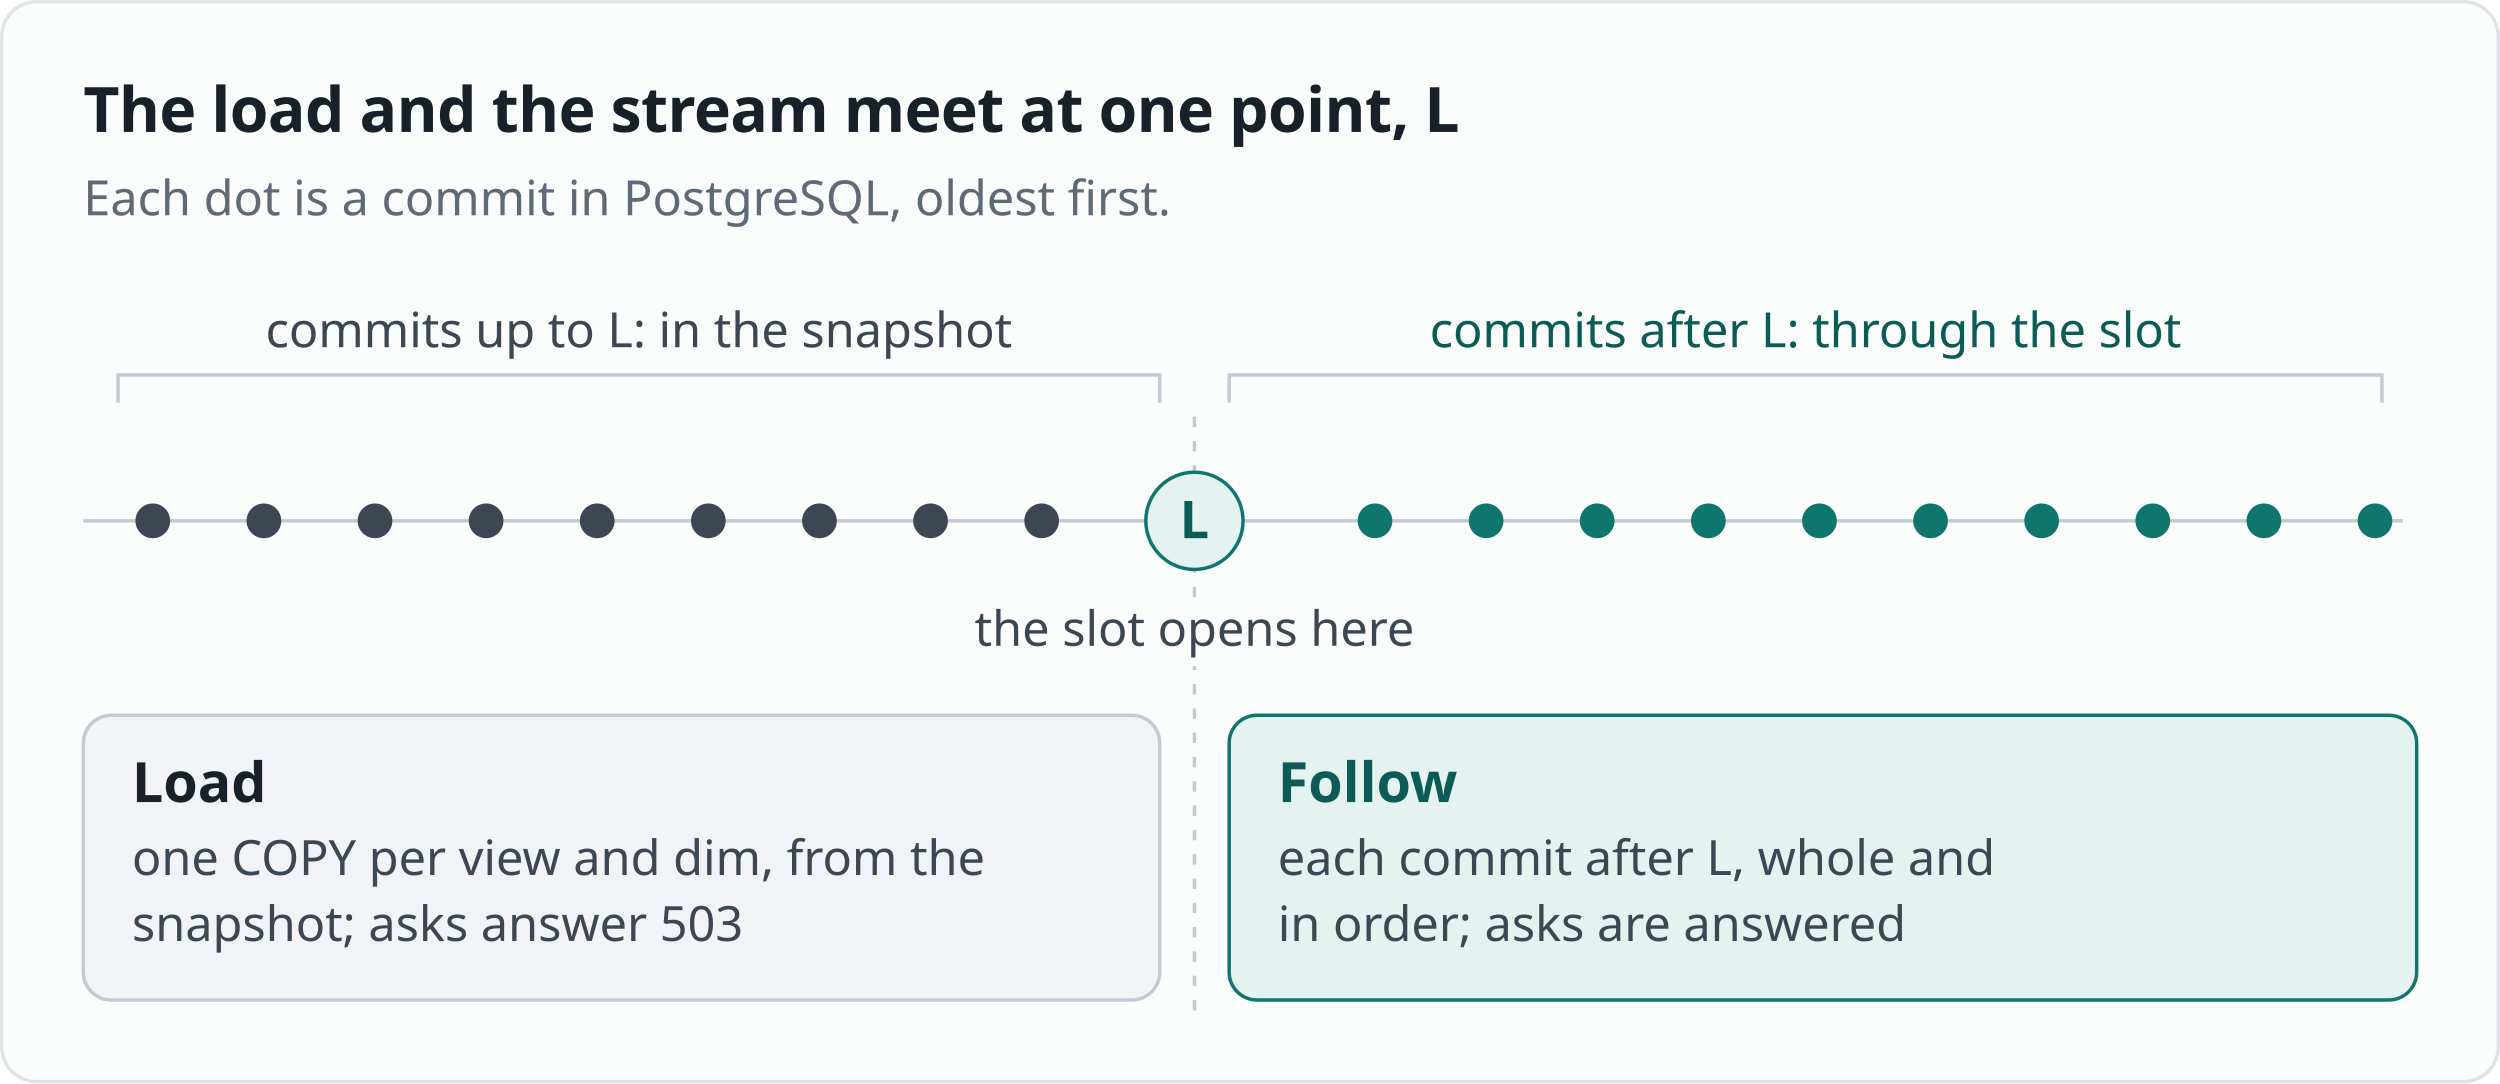
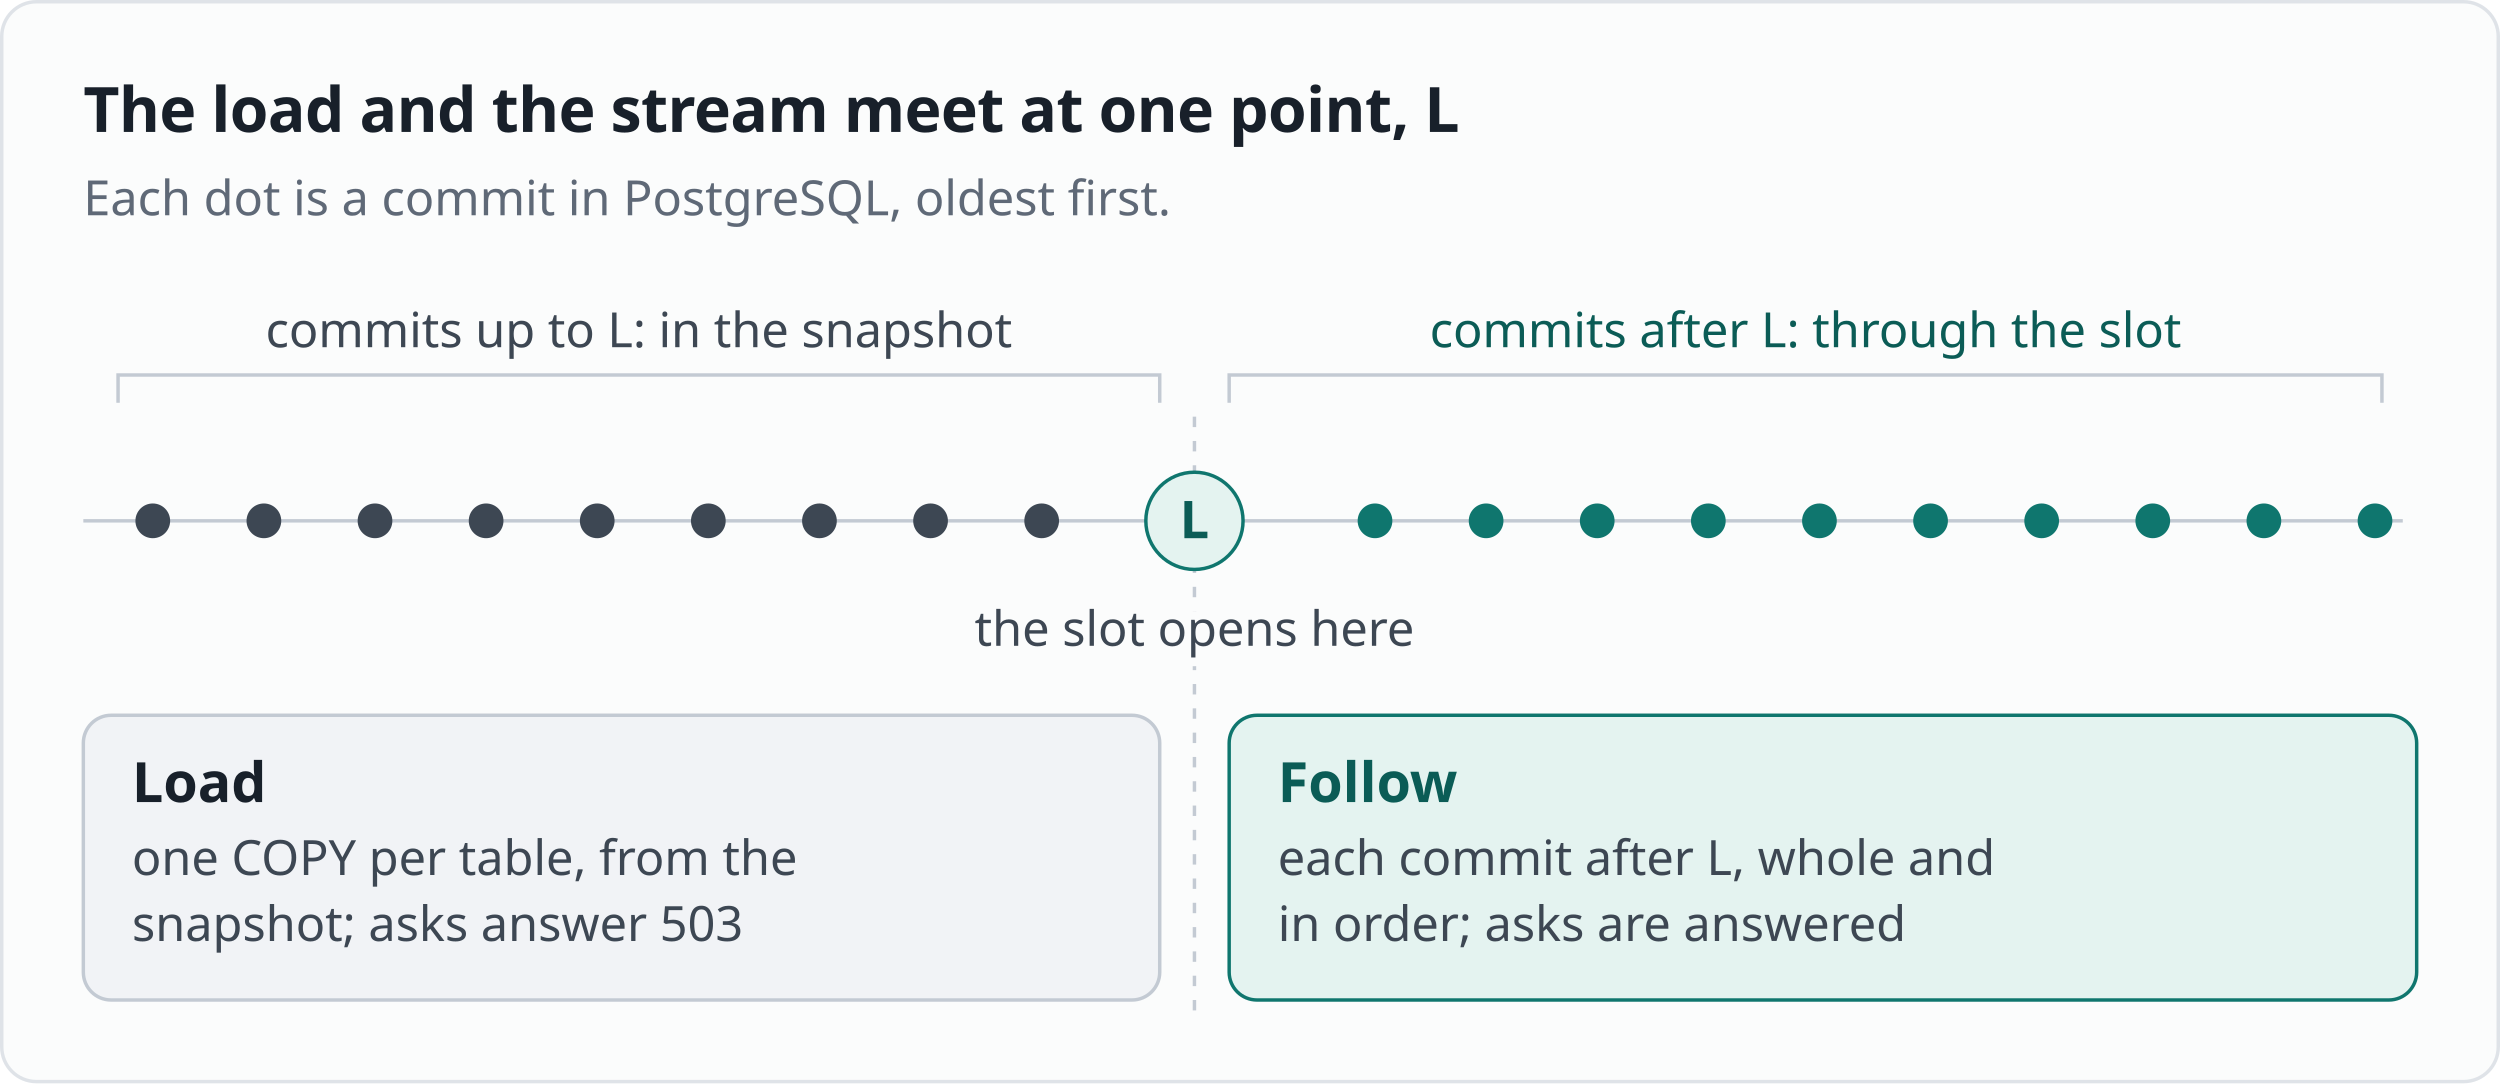
<svg xmlns="http://www.w3.org/2000/svg" width="720" height="312" viewBox="0 0 720 312" role="img" aria-labelledby="t d">
  <style>
  text{font-family:-apple-system, BlinkMacSystemFont, "Segoe UI", "Noto Sans", Helvetica, Arial, sans-serif;font-size:15px}
  .mono{font-family:ui-monospace, SFMono-Regular, "SF Mono", Menlo, Consolas, "Liberation Mono", monospace;font-size:14px}
  .title{font-size:18px;font-weight:600;letter-spacing:-0.01em}
  .sub{font-size:15px}
  .h{font-size:16px;font-weight:600}
  .b{font-weight:600}
  .s{font-size:14px}
  .lbl{font-size:13px;font-weight:600;letter-spacing:0.08em}
  .num{font-variant-numeric:tabular-nums}
  .it{font-style:italic}
  .halo{stroke-width:5px;stroke-linejoin:round;paint-order:stroke}
  .canvas,.box,.box2,.frame,.accbox,.errbox,.planbox{stroke-width:1px}
  .planbox{stroke-dasharray:5 4}
  .frame{stroke-dasharray:none}
  .rule,.life{stroke-width:1px;fill:none}
  .life{stroke-dasharray:3 4}
  .a,.a-acc,.a-err,.a-plan,.a-cfg{fill:none;stroke-width:1.6px;stroke-linecap:round;stroke-linejoin:round}
  .a-plan{stroke-dasharray:5 4}
  .a-cfg{stroke-dasharray:1.5 4;stroke-width:1.6px}
  .canvas{fill:#fbfcfc;stroke:#dfe3e8}
  text{fill:#18202a}
  .ink2{fill:#3d4753}
  .muted{fill:#5f6977}
  .acc{fill:#0b5c56}
  .err{fill:#b4472c}
  .plantext{fill:#8a939f}
  .halo{stroke:#fbfcfc}
  .box{fill:#f1f3f6;stroke:#c3cad3}
  .box2{fill:#e6eaef;stroke:#c3cad3}
  .frame{fill:none;stroke:#c3cad3}
  .accbox{fill:#e4f3f0;stroke:#0f766e}
  .errbox{fill:#faece7;stroke:#b4472c}
  .planbox{fill:none;stroke:#8a939f}
  .rule{stroke:#c3cad3}
  .life{stroke:#c3cad3}
  .fillacc{fill:#0f766e}
  .fillerr{fill:#b4472c}
  .fillink{fill:#3d4753}
  .fillplan{fill:#8a939f}
  .fillcanvas{fill:#fbfcfc}
  .a{stroke:#3d4753}
  .a-acc{stroke:#0f766e}
  .a-err{stroke:#b4472c}
  .a-plan{stroke:#8a939f}
  .a-cfg{stroke:#5f6977}
  .band{fill:#f1f3f6}
  .errband{fill:#faece7}
  @media (prefers-color-scheme: dark){
  .canvas{fill:#0f141a;stroke:#2a323c}
  text{fill:#e6edf3}
  .ink2{fill:#c4ccd5}
  .muted{fill:#97a2ae}
  .acc{fill:#7fd3c7}
  .err{fill:#e2795c}
  .plantext{fill:#6f7a86}
  .halo{stroke:#0f141a}
  .box{fill:#161d25;stroke:#3b4551}
  .box2{fill:#1e2730;stroke:#3b4551}
  .frame{fill:none;stroke:#3b4551}
  .accbox{fill:#0f2724;stroke:#3cb4a4}
  .errbox{fill:#2b1914;stroke:#e2795c}
  .planbox{fill:none;stroke:#6f7a86}
  .rule{stroke:#3b4551}
  .life{stroke:#3b4551}
  .fillacc{fill:#3cb4a4}
  .fillerr{fill:#e2795c}
  .fillink{fill:#c4ccd5}
  .fillplan{fill:#6f7a86}
  .fillcanvas{fill:#0f141a}
  .a{stroke:#c4ccd5}
  .a-acc{stroke:#3cb4a4}
  .a-err{stroke:#e2795c}
  .a-plan{stroke:#6f7a86}
  .a-cfg{stroke:#97a2ae}
  .band{fill:#161d25}
  .errband{fill:#2b1914}
  }
  </style>
  <defs>
    <marker id="m" viewBox="0 0 10 10" refX="9" refY="5" markerWidth="7" markerHeight="7" orient="auto-start-reverse">
      <path class="fillink" d="M1 1.5 9 5 1 8.5z" />
    </marker>
    <marker id="m-acc" viewBox="0 0 10 10" refX="9" refY="5" markerWidth="7" markerHeight="7" orient="auto-start-reverse">
      <path class="fillacc" d="M1 1.5 9 5 1 8.5z" />
    </marker>
    <marker id="m-err" viewBox="0 0 10 10" refX="9" refY="5" markerWidth="7" markerHeight="7" orient="auto-start-reverse">
      <path class="fillerr" d="M1 1.5 9 5 1 8.5z" />
    </marker>
    <marker id="m-plan" viewBox="0 0 10 10" refX="9" refY="5" markerWidth="7" markerHeight="7" orient="auto-start-reverse">
      <path class="fillplan" d="M1 1.5 9 5 1 8.5z" />
    </marker>
  </defs>
  <rect class="canvas" x="0.5" y="0.5" width="719" height="311" rx="10" />
  <text x="24" y="38" class="title">The load and the stream meet at one point, L</text>
  <text x="24" y="62" class="s muted">Each dot is a commit in PostgreSQL, oldest first.</text>
  <path class="rule" d="M24 150 L692 150" />
  <circle class="fillink" cx="44" cy="150" r="5" />
  <circle class="fillink" cx="76" cy="150" r="5" />
  <circle class="fillink" cx="108" cy="150" r="5" />
  <circle class="fillink" cx="140" cy="150" r="5" />
  <circle class="fillink" cx="172" cy="150" r="5" />
  <circle class="fillink" cx="204" cy="150" r="5" />
  <circle class="fillink" cx="236" cy="150" r="5" />
  <circle class="fillink" cx="268" cy="150" r="5" />
  <circle class="fillink" cx="300" cy="150" r="5" />
  <circle class="fillacc" cx="396" cy="150" r="5" />
  <circle class="fillacc" cx="428" cy="150" r="5" />
  <circle class="fillacc" cx="460" cy="150" r="5" />
  <circle class="fillacc" cx="492" cy="150" r="5" />
  <circle class="fillacc" cx="524" cy="150" r="5" />
  <circle class="fillacc" cx="556" cy="150" r="5" />
  <circle class="fillacc" cx="588" cy="150" r="5" />
  <circle class="fillacc" cx="620" cy="150" r="5" />
  <circle class="fillacc" cx="652" cy="150" r="5" />
  <circle class="fillacc" cx="684" cy="150" r="5" />
  <path class="rule" d="M34 116 V108 H334 V116" />
  <text x="184" y="100" class="s ink2" text-anchor="middle">commits up to L: in the snapshot</text>
  <path class="rule" d="M354 116 V108 H686 V116" />
  <text x="520" y="100" class="s acc" text-anchor="middle">commits after L: through the slot</text>
  <path class="life" d="M344 120 V292" />
  <circle class="accbox" cx="344" cy="150" r="14" />
  <text x="344" y="155" class="b acc" text-anchor="middle">L</text>
  <text x="344" y="186" class="s ink2 halo" text-anchor="middle">the slot opens here</text>
  <rect class="box" x="24" y="206" width="310" height="82" rx="8" />
  <text x="38" y="231" class="h">Load</text>
-   <text x="38" y="252" class="s ink2">one COPY per view and dim, from the</text>
+   <text x="38" y="252" class="s ink2">one COPY per table, from the</text>
  <text x="38" y="271" class="s ink2">snapshot; asks answer 503</text>
  <rect class="accbox" x="354" y="206" width="342" height="82" rx="8" />
  <text x="368" y="231" class="h acc">Follow</text>
  <text x="368" y="252" class="s ink2">each commit after L, whole and</text>
  <text x="368" y="271" class="s ink2">in order; asks are answered</text>
</svg>
